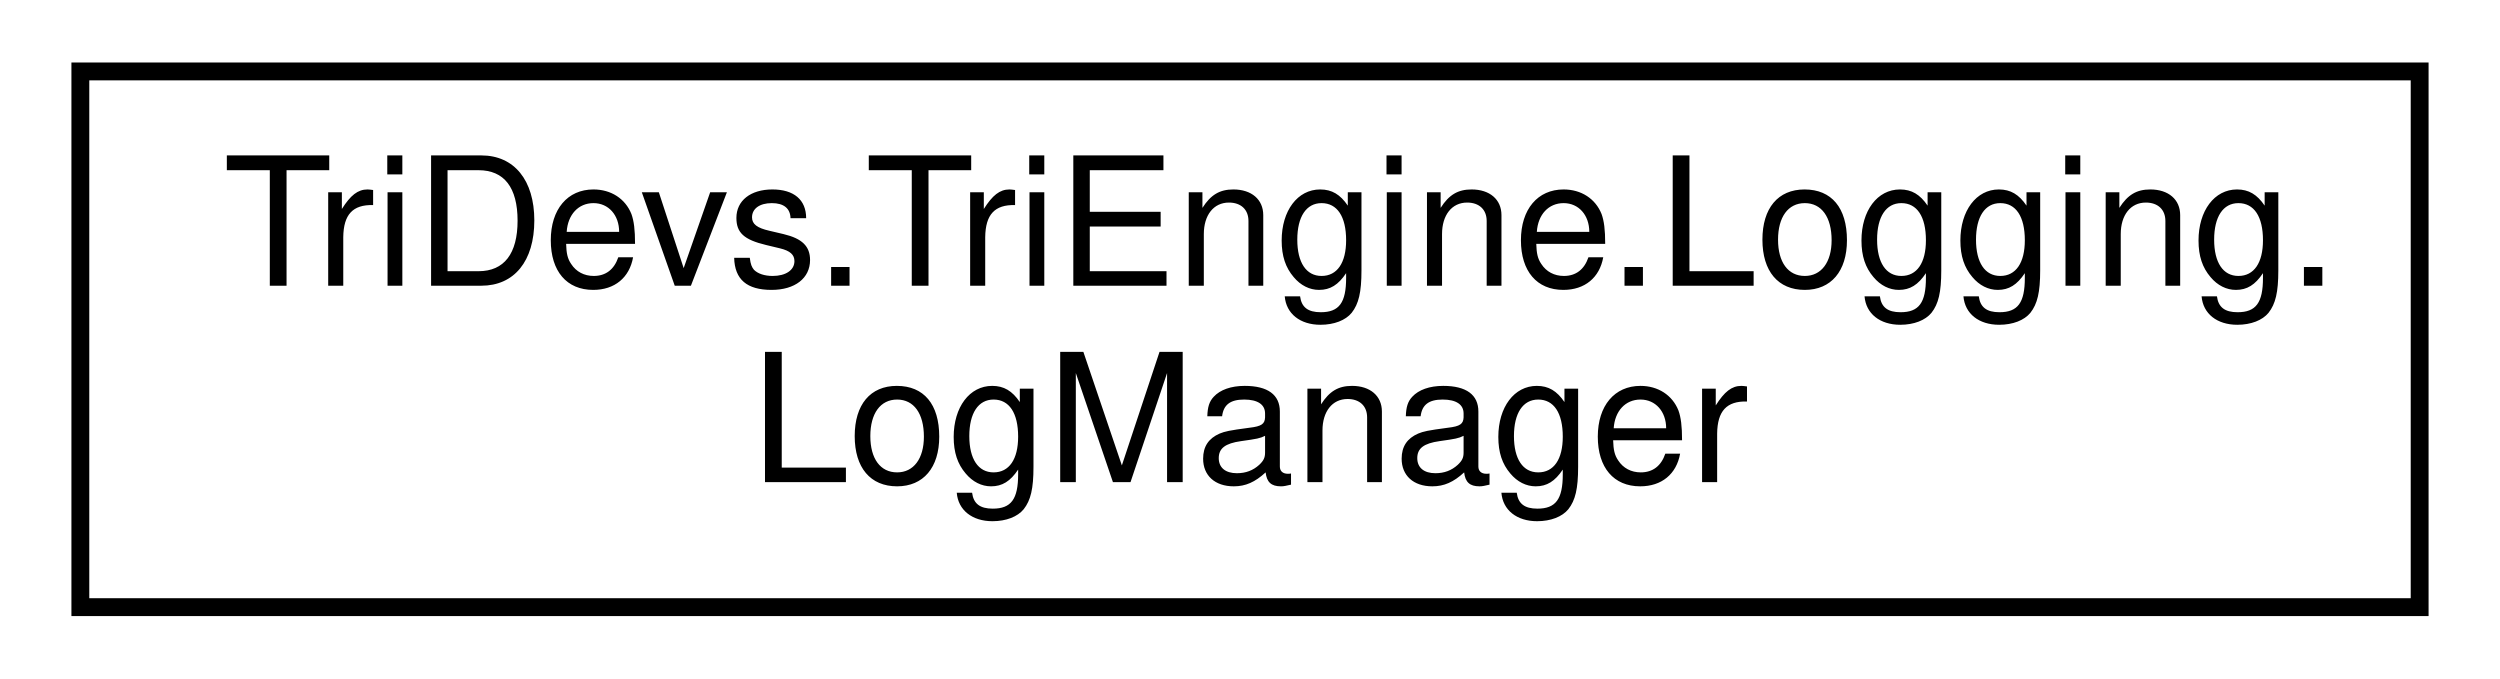
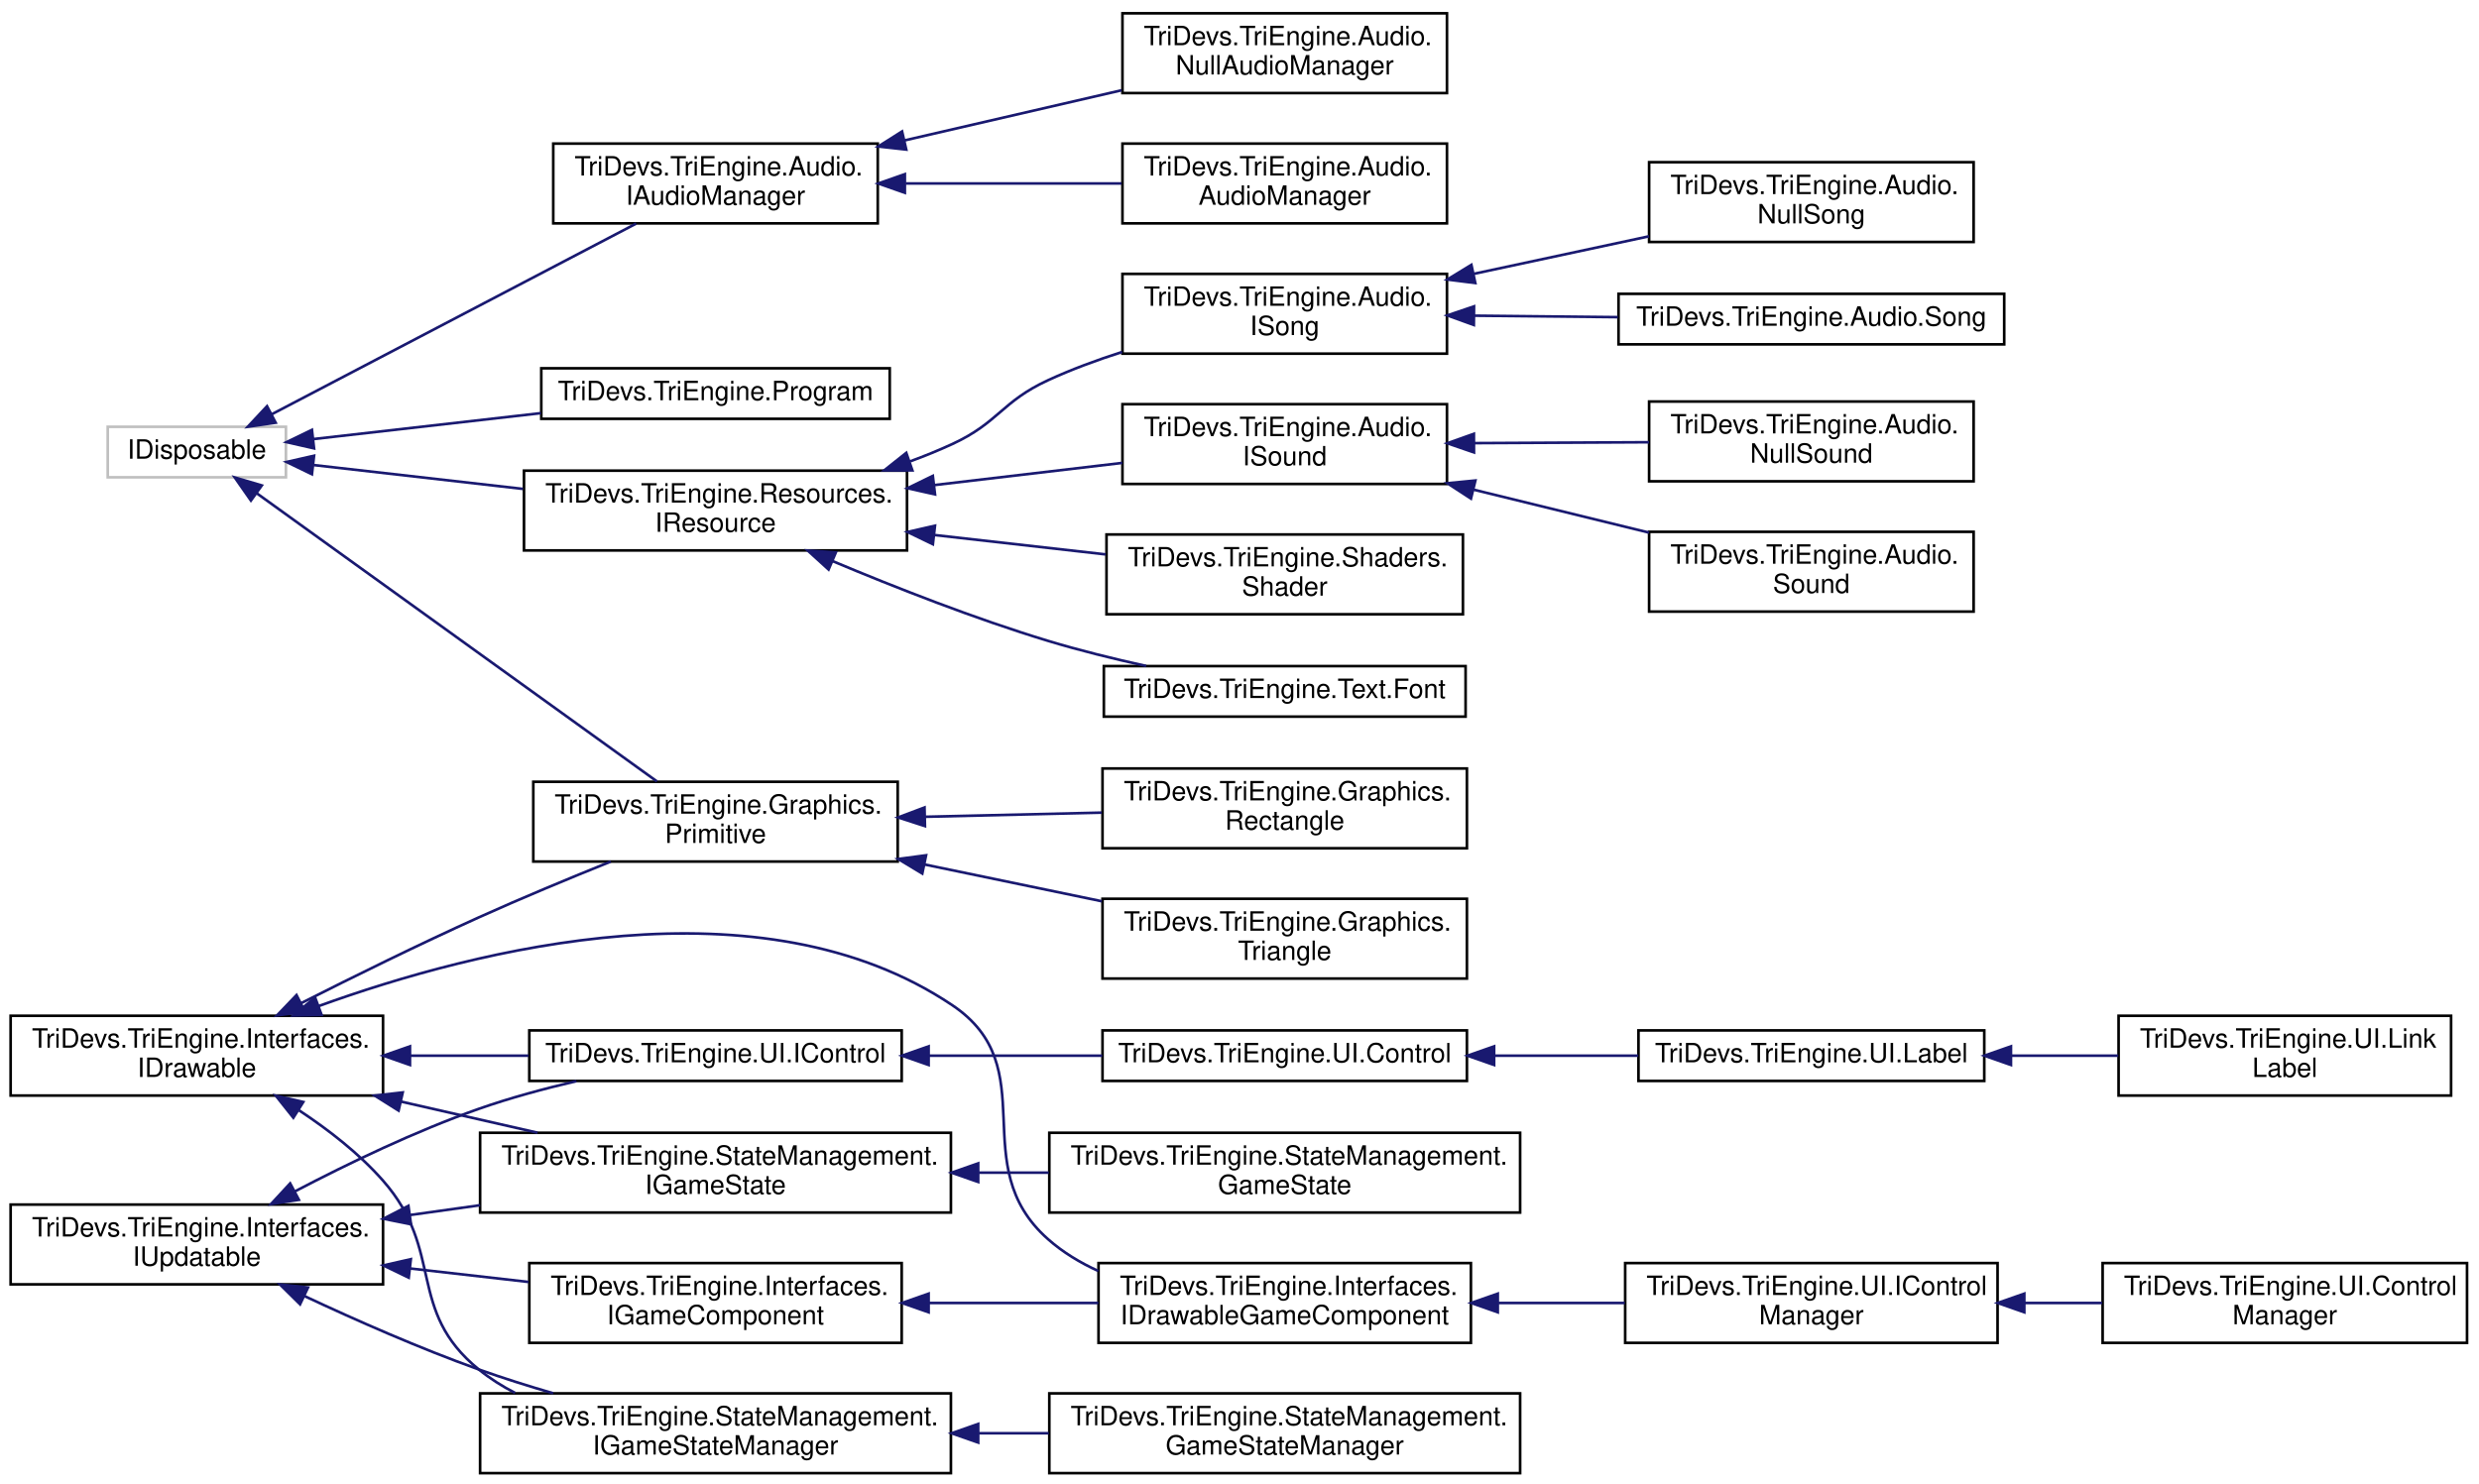
- <svg xmlns="http://www.w3.org/2000/svg" xmlns:xlink="http://www.w3.org/1999/xlink" width="140pt" height="38pt" viewBox="0.00 0.00 140.00 38.00">
-   <g id="graph0" class="graph" transform="scale(1 1) rotate(0) translate(4 34)">
-     <polygon fill="white" stroke="white" points="-4,5 -4,-34 137,-34 137,5 -4,5" />
+ <svg xmlns="http://www.w3.org/2000/svg" xmlns:xlink="http://www.w3.org/1999/xlink" width="932pt" height="558pt" viewBox="0.00 0.00 932.00 558.00">
+   <g id="graph0" class="graph" transform="scale(1 1) rotate(0) translate(4 554)">
+     <polygon fill="white" stroke="white" points="-4,5 -4,-554 929,-554 929,5 -4,5" />
    <g id="node1" class="node">
-       <g id="a_node1">
-         <a xlink:href="class_tri_devs_1_1_tri_engine_1_1_logging_1_1_log_manager.html" target="_top" xlink:title="Class to manage logging. ILog interfaces should be obtained from this class' methods, as opposed to calling default log4net methods. ">
-           <polygon fill="white" stroke="black" points="0.5,-0 0.5,-30 131.5,-30 131.5,-0 0.5,-0" />
-           <text text-anchor="start" x="8.5" y="-18" font-family="Helvetica,sans-Serif" font-size="10.00">TriDevs.TriEngine.Logging.</text>
-           <text text-anchor="middle" x="66" y="-7" font-family="Helvetica,sans-Serif" font-size="10.00">LogManager</text>
-         </a>
-       </g>
+       <polygon fill="white" stroke="#bfbfbf" points="36.5,-374.5 36.5,-393.5 103.5,-393.5 103.5,-374.5 36.5,-374.5" />
+       <text text-anchor="middle" x="70" y="-381.5" font-family="Helvetica,sans-Serif" font-size="10.00">IDisposable</text>
+     </g>
+     <g id="node2" class="node">
+       <g id="a_node2">
+         <a xlink:href="interface_tri_devs_1_1_tri_engine_1_1_audio_1_1_i_audio_manager.html" target="_top" xlink:title="Provides various methods to manipulate audio. ">
+           <polygon fill="white" stroke="black" points="204,-470 204,-500 326,-500 326,-470 204,-470" />
+           <text text-anchor="start" x="212" y="-488" font-family="Helvetica,sans-Serif" font-size="10.00">TriDevs.TriEngine.Audio.</text>
+           <text text-anchor="middle" x="265" y="-477" font-family="Helvetica,sans-Serif" font-size="10.00">IAudioManager</text>
+         </a>
+       </g>
+     </g>
+     <g id="edge1" class="edge">
+       <path fill="none" stroke="midnightblue" d="M98.163,-398.215C134.365,-417.16 198.156,-450.543 235.179,-469.918" />
+       <polygon fill="midnightblue" stroke="midnightblue" points="99.64,-395.037 89.157,-393.502 96.394,-401.24 99.64,-395.037" />
+     </g>
+     <g id="node5" class="node">
+       <g id="a_node5">
+         <a xlink:href="class_tri_devs_1_1_tri_engine_1_1_graphics_1_1_primitive.html" target="_top" xlink:title="Represents a primitive 2D shape composed of triangles. ">
+           <polygon fill="white" stroke="black" points="196.5,-230 196.5,-260 333.5,-260 333.5,-230 196.5,-230" />
+           <text text-anchor="start" x="204.5" y="-248" font-family="Helvetica,sans-Serif" font-size="10.00">TriDevs.TriEngine.Graphics.</text>
+           <text text-anchor="middle" x="265" y="-237" font-family="Helvetica,sans-Serif" font-size="10.00">Primitive</text>
+         </a>
+       </g>
+     </g>
+     <g id="edge4" class="edge">
+       <path fill="none" stroke="midnightblue" d="M92.437,-368.561C129.711,-341.716 206.009,-286.765 242.985,-260.135" />
+       <polygon fill="midnightblue" stroke="midnightblue" points="90.335,-365.762 84.266,-374.446 94.426,-371.442 90.335,-365.762" />
+     </g>
+     <g id="node8" class="node">
+       <g id="a_node8">
+         <a xlink:href="class_tri_devs_1_1_tri_engine_1_1_program.html" target="_top" xlink:title="An OpenGL program. ">
+           <polygon fill="white" stroke="black" points="199.5,-396.5 199.5,-415.5 330.5,-415.5 330.5,-396.5 199.5,-396.5" />
+           <text text-anchor="middle" x="265" y="-403.5" font-family="Helvetica,sans-Serif" font-size="10.00">TriDevs.TriEngine.Program</text>
+         </a>
+       </g>
+     </g>
+     <g id="edge7" class="edge">
+       <path fill="none" stroke="midnightblue" d="M113.701,-388.867C138.86,-391.735 171.189,-395.42 199.413,-398.638" />
+       <polygon fill="midnightblue" stroke="midnightblue" points="114.072,-385.387 103.74,-387.732 113.279,-392.342 114.072,-385.387" />
+     </g>
+     <g id="node9" class="node">
+       <g id="a_node9">
+         <a xlink:href="interface_tri_devs_1_1_tri_engine_1_1_resources_1_1_i_resource.html" target="_top" xlink:title="An external resource created from a file. ">
+           <polygon fill="white" stroke="black" points="193,-347 193,-377 337,-377 337,-347 193,-347" />
+           <text text-anchor="start" x="201" y="-365" font-family="Helvetica,sans-Serif" font-size="10.00">TriDevs.TriEngine.Resources.</text>
+           <text text-anchor="middle" x="265" y="-354" font-family="Helvetica,sans-Serif" font-size="10.00">IResource</text>
+         </a>
+       </g>
+     </g>
+     <g id="edge8" class="edge">
+       <path fill="none" stroke="midnightblue" d="M113.91,-379.109C137.033,-376.473 166.167,-373.152 192.601,-370.139" />
+       <polygon fill="midnightblue" stroke="midnightblue" points="113.279,-375.658 103.74,-380.268 114.072,-382.613 113.279,-375.658" />
+     </g>
+     <g id="node3" class="node">
+       <g id="a_node3">
+         <a xlink:href="class_tri_devs_1_1_tri_engine_1_1_audio_1_1_audio_manager.html" target="_top" xlink:title="Class to manage engine audio. ">
+           <polygon fill="white" stroke="black" points="418,-470 418,-500 540,-500 540,-470 418,-470" />
+           <text text-anchor="start" x="426" y="-488" font-family="Helvetica,sans-Serif" font-size="10.00">TriDevs.TriEngine.Audio.</text>
+           <text text-anchor="middle" x="479" y="-477" font-family="Helvetica,sans-Serif" font-size="10.00">AudioManager</text>
+         </a>
+       </g>
+     </g>
+     <g id="edge2" class="edge">
+       <path fill="none" stroke="midnightblue" d="M336.464,-485C362.762,-485 392.361,-485 417.666,-485" />
+       <polygon fill="midnightblue" stroke="midnightblue" points="336.184,-481.5 326.184,-485 336.184,-488.5 336.184,-481.5" />
+     </g>
+     <g id="node4" class="node">
+       <g id="a_node4">
+         <a xlink:href="class_tri_devs_1_1_tri_engine_1_1_audio_1_1_null_audio_manager.html" target="_top" xlink:title="Used as a fallback AudioManager object when the service locator fails to find one. ">
+           <polygon fill="white" stroke="black" points="418,-519 418,-549 540,-549 540,-519 418,-519" />
+           <text text-anchor="start" x="426" y="-537" font-family="Helvetica,sans-Serif" font-size="10.00">TriDevs.TriEngine.Audio.</text>
+           <text text-anchor="middle" x="479" y="-526" font-family="Helvetica,sans-Serif" font-size="10.00">NullAudioManager</text>
+         </a>
+       </g>
+     </g>
+     <g id="edge3" class="edge">
+       <path fill="none" stroke="midnightblue" d="M336.115,-501.206C362.5,-507.304 392.249,-514.18 417.666,-520.055" />
+       <polygon fill="midnightblue" stroke="midnightblue" points="336.715,-497.752 326.184,-498.91 335.139,-504.572 336.715,-497.752" />
+     </g>
+     <g id="node6" class="node">
+       <g id="a_node6">
+         <a xlink:href="class_tri_devs_1_1_tri_engine_1_1_graphics_1_1_rectangle.html" target="_top" xlink:title="A primitive 2D Rectangle shape. ">
+           <polygon fill="white" stroke="black" points="410.5,-235 410.5,-265 547.5,-265 547.5,-235 410.5,-235" />
+           <text text-anchor="start" x="418.5" y="-253" font-family="Helvetica,sans-Serif" font-size="10.00">TriDevs.TriEngine.Graphics.</text>
+           <text text-anchor="middle" x="479" y="-242" font-family="Helvetica,sans-Serif" font-size="10.00">Rectangle</text>
+         </a>
+       </g>
+     </g>
+     <g id="edge5" class="edge">
+       <path fill="none" stroke="midnightblue" d="M343.861,-246.836C365.635,-247.35 389.117,-247.904 410.255,-248.402" />
+       <polygon fill="midnightblue" stroke="midnightblue" points="343.741,-243.333 333.661,-246.596 343.576,-250.331 343.741,-243.333" />
+     </g>
+     <g id="node7" class="node">
+       <g id="a_node7">
+         <a xlink:href="class_tri_devs_1_1_tri_engine_1_1_graphics_1_1_triangle.html" target="_top" xlink:title="A primitive 2D Triangle shape. ">
+           <polygon fill="white" stroke="black" points="410.5,-186 410.5,-216 547.5,-216 547.5,-186 410.5,-186" />
+           <text text-anchor="start" x="418.5" y="-204" font-family="Helvetica,sans-Serif" font-size="10.00">TriDevs.TriEngine.Graphics.</text>
+           <text text-anchor="middle" x="479" y="-193" font-family="Helvetica,sans-Serif" font-size="10.00">Triangle</text>
+         </a>
+       </g>
+     </g>
+     <g id="edge6" class="edge">
+       <path fill="none" stroke="midnightblue" d="M343.566,-228.901C365.423,-224.365 389.021,-219.467 410.255,-215.06" />
+       <polygon fill="midnightblue" stroke="midnightblue" points="342.741,-225.498 333.661,-230.957 344.164,-232.352 342.741,-225.498" />
+     </g>
+     <g id="node10" class="node">
+       <g id="a_node10">
+         <a xlink:href="interface_tri_devs_1_1_tri_engine_1_1_audio_1_1_i_song.html" target="_top" xlink:title="A song that will be streamed in the audio player. ">
+           <polygon fill="white" stroke="black" points="418,-421 418,-451 540,-451 540,-421 418,-421" />
+           <text text-anchor="start" x="426" y="-439" font-family="Helvetica,sans-Serif" font-size="10.00">TriDevs.TriEngine.Audio.</text>
+           <text text-anchor="middle" x="479" y="-428" font-family="Helvetica,sans-Serif" font-size="10.00">ISong</text>
+         </a>
+       </g>
+     </g>
+     <g id="edge9" class="edge">
+       <path fill="none" stroke="midnightblue" d="M338.231,-380.518C343.641,-382.511 348.953,-384.671 354,-387 371.46,-395.058 372.54,-402.942 390,-411 398.797,-415.06 408.397,-418.604 417.92,-421.649" />
+       <polygon fill="midnightblue" stroke="midnightblue" points="339.018,-377.086 328.423,-377.11 336.72,-383.698 339.018,-377.086" />
+     </g>
+     <g id="node13" class="node">
+       <g id="a_node13">
+         <a xlink:href="interface_tri_devs_1_1_tri_engine_1_1_audio_1_1_i_sound.html" target="_top" xlink:title="A sound file for use with the audio manager. ">
+           <polygon fill="white" stroke="black" points="418,-372 418,-402 540,-402 540,-372 418,-372" />
+           <text text-anchor="start" x="426" y="-390" font-family="Helvetica,sans-Serif" font-size="10.00">TriDevs.TriEngine.Audio.</text>
+           <text text-anchor="middle" x="479" y="-379" font-family="Helvetica,sans-Serif" font-size="10.00">ISound</text>
+         </a>
+       </g>
+     </g>
+     <g id="edge12" class="edge">
+       <path fill="none" stroke="midnightblue" d="M347.152,-371.57C370.694,-374.346 395.97,-377.327 417.969,-379.921" />
+       <polygon fill="midnightblue" stroke="midnightblue" points="347.524,-368.089 337.183,-370.394 346.704,-375.041 347.524,-368.089" />
+     </g>
+     <g id="node16" class="node">
+       <g id="a_node16">
+         <a xlink:href="class_tri_devs_1_1_tri_engine_1_1_shaders_1_1_shader.html" target="_top" xlink:title="GLSL shader object loaded and compiled from a *.glsl shader file. ">
+           <polygon fill="white" stroke="black" points="412,-323 412,-353 546,-353 546,-323 412,-323" />
+           <text text-anchor="start" x="420" y="-341" font-family="Helvetica,sans-Serif" font-size="10.00">TriDevs.TriEngine.Shaders.</text>
+           <text text-anchor="middle" x="479" y="-330" font-family="Helvetica,sans-Serif" font-size="10.00">Shader</text>
+         </a>
+       </g>
+     </g>
+     <g id="edge15" class="edge">
+       <path fill="none" stroke="midnightblue" d="M347.186,-352.809C368.497,-350.397 391.226,-347.823 411.658,-345.51" />
+       <polygon fill="midnightblue" stroke="midnightblue" points="346.725,-349.339 337.183,-353.942 347.513,-356.294 346.725,-349.339" />
+     </g>
+     <g id="node17" class="node">
+       <g id="a_node17">
+         <a xlink:href="class_tri_devs_1_1_tri_engine_1_1_text_1_1_font.html" target="_top" xlink:title="Holds a specific font type. ">
+           <polygon fill="white" stroke="black" points="411,-284.5 411,-303.5 547,-303.5 547,-284.5 411,-284.5" />
+           <text text-anchor="middle" x="479" y="-291.5" font-family="Helvetica,sans-Serif" font-size="10.00">TriDevs.TriEngine.Text.Font</text>
+         </a>
+       </g>
+     </g>
+     <g id="edge16" class="edge">
+       <path fill="none" stroke="midnightblue" d="M309.039,-342.979C332.617,-333.074 362.549,-321.326 390,-313 401.816,-309.416 414.72,-306.235 426.914,-303.549" />
+       <polygon fill="midnightblue" stroke="midnightblue" points="307.515,-339.824 299.679,-346.955 310.251,-346.267 307.515,-339.824" />
+     </g>
+     <g id="node11" class="node">
+       <g id="a_node11">
+         <a xlink:href="class_tri_devs_1_1_tri_engine_1_1_audio_1_1_null_song.html" target="_top" xlink:title="Fallback song class used in NullAudioManager. ">
+           <polygon fill="white" stroke="black" points="616,-463 616,-493 738,-493 738,-463 616,-463" />
+           <text text-anchor="start" x="624" y="-481" font-family="Helvetica,sans-Serif" font-size="10.00">TriDevs.TriEngine.Audio.</text>
+           <text text-anchor="middle" x="677" y="-470" font-family="Helvetica,sans-Serif" font-size="10.00">NullSong</text>
+         </a>
+       </g>
+     </g>
+     <g id="edge10" class="edge">
+       <path fill="none" stroke="midnightblue" d="M550.199,-451.043C571.722,-455.655 595.196,-460.685 615.975,-465.138" />
+       <polygon fill="midnightblue" stroke="midnightblue" points="550.65,-447.56 540.138,-448.887 549.183,-454.404 550.65,-447.56" />
+     </g>
+     <g id="node12" class="node">
+       <g id="a_node12">
+         <a xlink:href="class_tri_devs_1_1_tri_engine_1_1_audio_1_1_song.html" target="_top" xlink:title="Song class that can be used with AudioManager. ">
+           <polygon fill="white" stroke="black" points="604.5,-424.5 604.5,-443.5 749.5,-443.5 749.5,-424.5 604.5,-424.5" />
+           <text text-anchor="middle" x="677" y="-431.5" font-family="Helvetica,sans-Serif" font-size="10.00">TriDevs.TriEngine.Audio.Song</text>
+         </a>
+       </g>
+     </g>
+     <g id="edge11" class="edge">
+       <path fill="none" stroke="midnightblue" d="M550.295,-435.283C567.83,-435.104 586.654,-434.912 604.258,-434.732" />
+       <polygon fill="midnightblue" stroke="midnightblue" points="550.102,-431.784 540.138,-435.386 550.174,-438.784 550.102,-431.784" />
+     </g>
+     <g id="node14" class="node">
+       <g id="a_node14">
+         <a xlink:href="class_tri_devs_1_1_tri_engine_1_1_audio_1_1_null_sound.html" target="_top" xlink:title="Fallback sound class used in NullAudioManager. ">
+           <polygon fill="white" stroke="black" points="616,-373 616,-403 738,-403 738,-373 616,-373" />
+           <text text-anchor="start" x="624" y="-391" font-family="Helvetica,sans-Serif" font-size="10.00">TriDevs.TriEngine.Audio.</text>
+           <text text-anchor="middle" x="677" y="-380" font-family="Helvetica,sans-Serif" font-size="10.00">NullSound</text>
+         </a>
+       </g>
+     </g>
+     <g id="edge13" class="edge">
+       <path fill="none" stroke="midnightblue" d="M550.199,-387.358C571.722,-387.468 595.196,-387.588 615.975,-387.694" />
+       <polygon fill="midnightblue" stroke="midnightblue" points="550.156,-383.858 540.138,-387.307 550.12,-390.858 550.156,-383.858" />
+     </g>
+     <g id="node15" class="node">
+       <g id="a_node15">
+         <a xlink:href="class_tri_devs_1_1_tri_engine_1_1_audio_1_1_sound.html" target="_top" xlink:title="Sound class that can be used with the AudioManager. ">
+           <polygon fill="white" stroke="black" points="616,-324 616,-354 738,-354 738,-324 616,-324" />
+           <text text-anchor="start" x="624" y="-342" font-family="Helvetica,sans-Serif" font-size="10.00">TriDevs.TriEngine.Audio.</text>
+           <text text-anchor="middle" x="677" y="-331" font-family="Helvetica,sans-Serif" font-size="10.00">Sound</text>
+         </a>
+       </g>
+     </g>
+     <g id="edge14" class="edge">
+       <path fill="none" stroke="midnightblue" d="M549.907,-369.88C571.51,-364.589 595.102,-358.812 615.975,-353.7" />
+       <polygon fill="midnightblue" stroke="midnightblue" points="549.019,-366.494 540.138,-372.272 550.684,-373.293 549.019,-366.494" />
+     </g>
+     <g id="node18" class="node">
+       <g id="a_node18">
+         <a xlink:href="interface_tri_devs_1_1_tri_engine_1_1_interfaces_1_1_i_drawable.html" target="_top" xlink:title="Implements a simple draw method. ">
+           <polygon fill="white" stroke="black" points="0,-142 0,-172 140,-172 140,-142 0,-142" />
+           <text text-anchor="start" x="8" y="-160" font-family="Helvetica,sans-Serif" font-size="10.00">TriDevs.TriEngine.Interfaces.</text>
+           <text text-anchor="middle" x="70" y="-149" font-family="Helvetica,sans-Serif" font-size="10.00">IDrawable</text>
+         </a>
+       </g>
+     </g>
+     <g id="edge17" class="edge">
+       <path fill="none" stroke="midnightblue" d="M109.156,-176.716C128.939,-186.729 153.592,-198.884 176,-209 192.098,-216.268 210.112,-223.749 225.629,-229.996" />
+       <polygon fill="midnightblue" stroke="midnightblue" points="110.651,-173.55 100.151,-172.136 107.477,-179.789 110.651,-173.55" />
+     </g>
+     <g id="node19" class="node">
+       <g id="a_node19">
+         <a xlink:href="interface_tri_devs_1_1_tri_engine_1_1_interfaces_1_1_i_drawable_game_component.html" target="_top" xlink:title="A game component that can be added to GameState objects. Drawable game components also implement a dr...">
+           <polygon fill="white" stroke="black" points="409,-49 409,-79 549,-79 549,-49 409,-49" />
+           <text text-anchor="start" x="417" y="-67" font-family="Helvetica,sans-Serif" font-size="10.00">TriDevs.TriEngine.Interfaces.</text>
+           <text text-anchor="middle" x="479" y="-56" font-family="Helvetica,sans-Serif" font-size="10.00">IDrawableGameComponent</text>
+         </a>
+       </g>
+     </g>
+     <g id="edge18" class="edge">
+       <path fill="none" stroke="midnightblue" d="M115.844,-175.663C175.609,-197.298 282.16,-224.23 354,-176 389.084,-152.446 358.353,-116.002 390,-88 395.574,-83.068 402.068,-79.138 408.955,-76.008" />
+       <polygon fill="midnightblue" stroke="midnightblue" points="116.905,-172.324 106.312,-172.113 114.462,-178.883 116.905,-172.324" />
+     </g>
+     <g id="node22" class="node">
+       <g id="a_node22">
+         <a xlink:href="interface_tri_devs_1_1_tri_engine_1_1_state_management_1_1_i_game_state.html" target="_top" xlink:title="A game state that can be used with the game state manager. Represent a specific state of the game...">
+           <polygon fill="white" stroke="black" points="176.5,-98 176.5,-128 353.5,-128 353.5,-98 176.5,-98" />
+           <text text-anchor="start" x="184.5" y="-116" font-family="Helvetica,sans-Serif" font-size="10.00">TriDevs.TriEngine.StateManagement.</text>
+           <text text-anchor="middle" x="265" y="-105" font-family="Helvetica,sans-Serif" font-size="10.00">IGameState</text>
+         </a>
+       </g>
+     </g>
+     <g id="edge21" class="edge">
+       <path fill="none" stroke="midnightblue" d="M146.746,-139.732C163.707,-135.865 181.565,-131.793 198.09,-128.026" />
+       <polygon fill="midnightblue" stroke="midnightblue" points="145.852,-136.345 136.88,-141.981 147.408,-143.17 145.852,-136.345" />
+     </g>
+     <g id="node24" class="node">
+       <g id="a_node24">
+         <a xlink:href="interface_tri_devs_1_1_tri_engine_1_1_state_management_1_1_i_game_state_manager.html" target="_top" xlink:title="Game state manager that keeps track of the active game states and provides methods to control the sta...">
+           <polygon fill="white" stroke="black" points="176.5,-0 176.5,-30 353.5,-30 353.5,-0 176.5,-0" />
+           <text text-anchor="start" x="184.5" y="-18" font-family="Helvetica,sans-Serif" font-size="10.00">TriDevs.TriEngine.StateManagement.</text>
+           <text text-anchor="middle" x="265" y="-7" font-family="Helvetica,sans-Serif" font-size="10.00">IGameStateManager</text>
+         </a>
+       </g>
+     </g>
+     <g id="edge23" class="edge">
+       <path fill="none" stroke="midnightblue" d="M108.436,-136.441C119.535,-129.117 131.091,-120.137 140,-110 163.357,-83.425 148.576,-61.354 176,-39 180.173,-35.598 184.79,-32.677 189.66,-30.168" />
+       <polygon fill="midnightblue" stroke="midnightblue" points="106.286,-133.659 99.692,-141.951 110.018,-139.581 106.286,-133.659" />
+     </g>
+     <g id="node26" class="node">
+       <g id="a_node26">
+         <a xlink:href="interface_tri_devs_1_1_tri_engine_1_1_u_i_1_1_i_control.html" target="_top" xlink:title="A UI control that can be drawn on screen and interacted with. ">
+           <polygon fill="white" stroke="black" points="195,-147.5 195,-166.5 335,-166.5 335,-147.5 195,-147.5" />
+           <text text-anchor="middle" x="265" y="-154.5" font-family="Helvetica,sans-Serif" font-size="10.00">TriDevs.TriEngine.UI.IControl</text>
+         </a>
+       </g>
+     </g>
+     <g id="edge25" class="edge">
+       <path fill="none" stroke="midnightblue" d="M150.234,-157C164.98,-157 180.282,-157 194.702,-157" />
+       <polygon fill="midnightblue" stroke="midnightblue" points="150.132,-153.5 140.132,-157 150.132,-160.5 150.132,-153.5" />
+     </g>
+     <g id="node20" class="node">
+       <g id="a_node20">
+         <a xlink:href="interface_tri_devs_1_1_tri_engine_1_1_u_i_1_1_i_control_manager.html" target="_top" xlink:title="Manages various UI controls, automatically updating and drawing them to the screen. ">
+           <polygon fill="white" stroke="black" points="607,-49 607,-79 747,-79 747,-49 607,-49" />
+           <text text-anchor="start" x="615" y="-67" font-family="Helvetica,sans-Serif" font-size="10.00">TriDevs.TriEngine.UI.IControl</text>
+           <text text-anchor="middle" x="677" y="-56" font-family="Helvetica,sans-Serif" font-size="10.00">Manager</text>
+         </a>
+       </g>
+     </g>
+     <g id="edge19" class="edge">
+       <path fill="none" stroke="midnightblue" d="M559.334,-64C575.078,-64 591.49,-64 606.861,-64" />
+       <polygon fill="midnightblue" stroke="midnightblue" points="559.102,-60.5 549.102,-64 559.102,-67.5 559.102,-60.5" />
+     </g>
+     <g id="node21" class="node">
+       <g id="a_node21">
+         <a xlink:href="class_tri_devs_1_1_tri_engine_1_1_u_i_1_1_control_manager.html" target="_top" xlink:title="Control manager to manage various UI controls for a game. ">
+           <polygon fill="white" stroke="black" points="786.5,-49 786.5,-79 923.5,-79 923.5,-49 786.5,-49" />
+           <text text-anchor="start" x="794.5" y="-67" font-family="Helvetica,sans-Serif" font-size="10.00">TriDevs.TriEngine.UI.Control</text>
+           <text text-anchor="middle" x="855" y="-56" font-family="Helvetica,sans-Serif" font-size="10.00">Manager</text>
+         </a>
+       </g>
+     </g>
+     <g id="edge20" class="edge">
+       <path fill="none" stroke="midnightblue" d="M757.129,-64C766.867,-64 776.751,-64 786.298,-64" />
+       <polygon fill="midnightblue" stroke="midnightblue" points="757.055,-60.5 747.055,-64 757.055,-67.5 757.055,-60.5" />
+     </g>
+     <g id="node23" class="node">
+       <g id="a_node23">
+         <a xlink:href="class_tri_devs_1_1_tri_engine_1_1_state_management_1_1_game_state.html" target="_top" xlink:title="Base GameState class that all other game states derive from, defines basic GameState behaviour...">
+           <polygon fill="white" stroke="black" points="390.5,-98 390.5,-128 567.5,-128 567.5,-98 390.5,-98" />
+           <text text-anchor="start" x="398.5" y="-116" font-family="Helvetica,sans-Serif" font-size="10.00">TriDevs.TriEngine.StateManagement.</text>
+           <text text-anchor="middle" x="479" y="-105" font-family="Helvetica,sans-Serif" font-size="10.00">GameState</text>
+         </a>
+       </g>
+     </g>
+     <g id="edge22" class="edge">
+       <path fill="none" stroke="midnightblue" d="M364.01,-113C372.783,-113 381.629,-113 390.307,-113" />
+       <polygon fill="midnightblue" stroke="midnightblue" points="363.759,-109.5 353.759,-113 363.759,-116.5 363.759,-109.5" />
+     </g>
+     <g id="node25" class="node">
+       <g id="a_node25">
+         <a xlink:href="class_tri_devs_1_1_tri_engine_1_1_state_management_1_1_game_state_manager.html" target="_top" xlink:title="Game state manager that keeps track of the active game states and provides methods to control the sta...">
+           <polygon fill="white" stroke="black" points="390.5,-0 390.5,-30 567.5,-30 567.5,-0 390.5,-0" />
+           <text text-anchor="start" x="398.5" y="-18" font-family="Helvetica,sans-Serif" font-size="10.00">TriDevs.TriEngine.StateManagement.</text>
+           <text text-anchor="middle" x="479" y="-7" font-family="Helvetica,sans-Serif" font-size="10.00">GameStateManager</text>
+         </a>
+       </g>
+     </g>
+     <g id="edge24" class="edge">
+       <path fill="none" stroke="midnightblue" d="M364.01,-15C372.783,-15 381.629,-15 390.307,-15" />
+       <polygon fill="midnightblue" stroke="midnightblue" points="363.759,-11.5 353.759,-15 363.759,-18.5 363.759,-11.5" />
+     </g>
+     <g id="node27" class="node">
+       <g id="a_node27">
+         <a xlink:href="class_tri_devs_1_1_tri_engine_1_1_u_i_1_1_control.html" target="_top" xlink:title="Base control class that all other controls inherits from. Defines basic UI control behaviour...">
+           <polygon fill="white" stroke="black" points="410.5,-147.5 410.5,-166.5 547.5,-166.5 547.5,-147.5 410.5,-147.5" />
+           <text text-anchor="middle" x="479" y="-154.5" font-family="Helvetica,sans-Serif" font-size="10.00">TriDevs.TriEngine.UI.Control</text>
+         </a>
+       </g>
+     </g>
+     <g id="edge26" class="edge">
+       <path fill="none" stroke="midnightblue" d="M345.184,-157C366.639,-157 389.664,-157 410.416,-157" />
+       <polygon fill="midnightblue" stroke="midnightblue" points="345.123,-153.5 335.123,-157 345.123,-160.5 345.123,-153.5" />
+     </g>
+     <g id="node28" class="node">
+       <g id="a_node28">
+         <a xlink:href="class_tri_devs_1_1_tri_engine_1_1_u_i_1_1_label.html" target="_top" xlink:title="A simple label to display text on the screen. ">
+           <polygon fill="white" stroke="black" points="612,-147.5 612,-166.5 742,-166.5 742,-147.5 612,-147.5" />
+           <text text-anchor="middle" x="677" y="-154.5" font-family="Helvetica,sans-Serif" font-size="10.00">TriDevs.TriEngine.UI.Label</text>
+         </a>
+       </g>
+     </g>
+     <g id="edge27" class="edge">
+       <path fill="none" stroke="midnightblue" d="M557.859,-157C575.78,-157 594.641,-157 611.901,-157" />
+       <polygon fill="midnightblue" stroke="midnightblue" points="557.727,-153.5 547.727,-157 557.726,-160.5 557.727,-153.5" />
+     </g>
+     <g id="node29" class="node">
+       <g id="a_node29">
+         <a xlink:href="class_tri_devs_1_1_tri_engine_1_1_u_i_1_1_link_label.html" target="_top" xlink:title="A label that, when clicked, will open a URL. ">
+           <polygon fill="white" stroke="black" points="792.5,-142 792.5,-172 917.5,-172 917.5,-142 792.5,-142" />
+           <text text-anchor="start" x="800.5" y="-160" font-family="Helvetica,sans-Serif" font-size="10.00">TriDevs.TriEngine.UI.Link</text>
+           <text text-anchor="middle" x="855" y="-149" font-family="Helvetica,sans-Serif" font-size="10.00">Label</text>
+         </a>
+       </g>
+     </g>
+     <g id="edge28" class="edge">
+       <path fill="none" stroke="midnightblue" d="M752.168,-157C765.554,-157 779.379,-157 792.36,-157" />
+       <polygon fill="midnightblue" stroke="midnightblue" points="752.038,-153.5 742.038,-157 752.038,-160.5 752.038,-153.5" />
+     </g>
+     <g id="node30" class="node">
+       <g id="a_node30">
+         <a xlink:href="interface_tri_devs_1_1_tri_engine_1_1_interfaces_1_1_i_updatable.html" target="_top" xlink:title="Implements a simple update method. ">
+           <polygon fill="white" stroke="black" points="0,-71 0,-101 140,-101 140,-71 0,-71" />
+           <text text-anchor="start" x="8" y="-89" font-family="Helvetica,sans-Serif" font-size="10.00">TriDevs.TriEngine.Interfaces.</text>
+           <text text-anchor="middle" x="70" y="-78" font-family="Helvetica,sans-Serif" font-size="10.00">IUpdatable</text>
+         </a>
+       </g>
+     </g>
+     <g id="node31" class="node">
+       <g id="a_node31">
+         <a xlink:href="interface_tri_devs_1_1_tri_engine_1_1_interfaces_1_1_i_game_component.html" target="_top" xlink:title="A game component that can be added to IGameState objects. ">
+           <polygon fill="white" stroke="black" points="195,-49 195,-79 335,-79 335,-49 195,-49" />
+           <text text-anchor="start" x="203" y="-67" font-family="Helvetica,sans-Serif" font-size="10.00">TriDevs.TriEngine.Interfaces.</text>
+           <text text-anchor="middle" x="265" y="-56" font-family="Helvetica,sans-Serif" font-size="10.00">IGameComponent</text>
+         </a>
+       </g>
+     </g>
+     <g id="edge29" class="edge">
+       <path fill="none" stroke="midnightblue" d="M150.234,-76.968C164.98,-75.287 180.282,-73.543 194.702,-71.899" />
+       <polygon fill="midnightblue" stroke="midnightblue" points="149.672,-73.51 140.132,-78.12 150.464,-80.465 149.672,-73.51" />
+     </g>
+     <g id="edge31" class="edge">
+       <path fill="none" stroke="midnightblue" d="M150.203,-97.08C158.873,-98.293 167.735,-99.533 176.497,-100.759" />
+       <polygon fill="midnightblue" stroke="midnightblue" points="150.521,-93.591 140.132,-95.671 149.551,-100.523 150.521,-93.591" />
+     </g>
+     <g id="edge32" class="edge">
+       <path fill="none" stroke="midnightblue" d="M110.427,-66.611C129.876,-57.497 153.86,-46.92 176,-39 184.946,-35.8 194.533,-32.781 203.968,-30.035" />
+       <polygon fill="midnightblue" stroke="midnightblue" points="108.81,-63.504 101.272,-70.949 111.807,-69.829 108.81,-63.504" />
+     </g>
+     <g id="edge33" class="edge">
+       <path fill="none" stroke="midnightblue" d="M106.899,-105.973C126.787,-116.384 152.231,-128.65 176,-137 187.678,-141.102 200.528,-144.577 212.716,-147.421" />
+       <polygon fill="midnightblue" stroke="midnightblue" points="108.37,-102.792 97.897,-101.19 105.086,-108.973 108.37,-102.792" />
+     </g>
+     <g id="edge30" class="edge">
+       <path fill="none" stroke="midnightblue" d="M345.265,-64C366.201,-64 388.624,-64 408.971,-64" />
+       <polygon fill="midnightblue" stroke="midnightblue" points="345.123,-60.5 335.123,-64 345.123,-67.5 345.123,-60.5" />
    </g>
  </g>
</svg>
